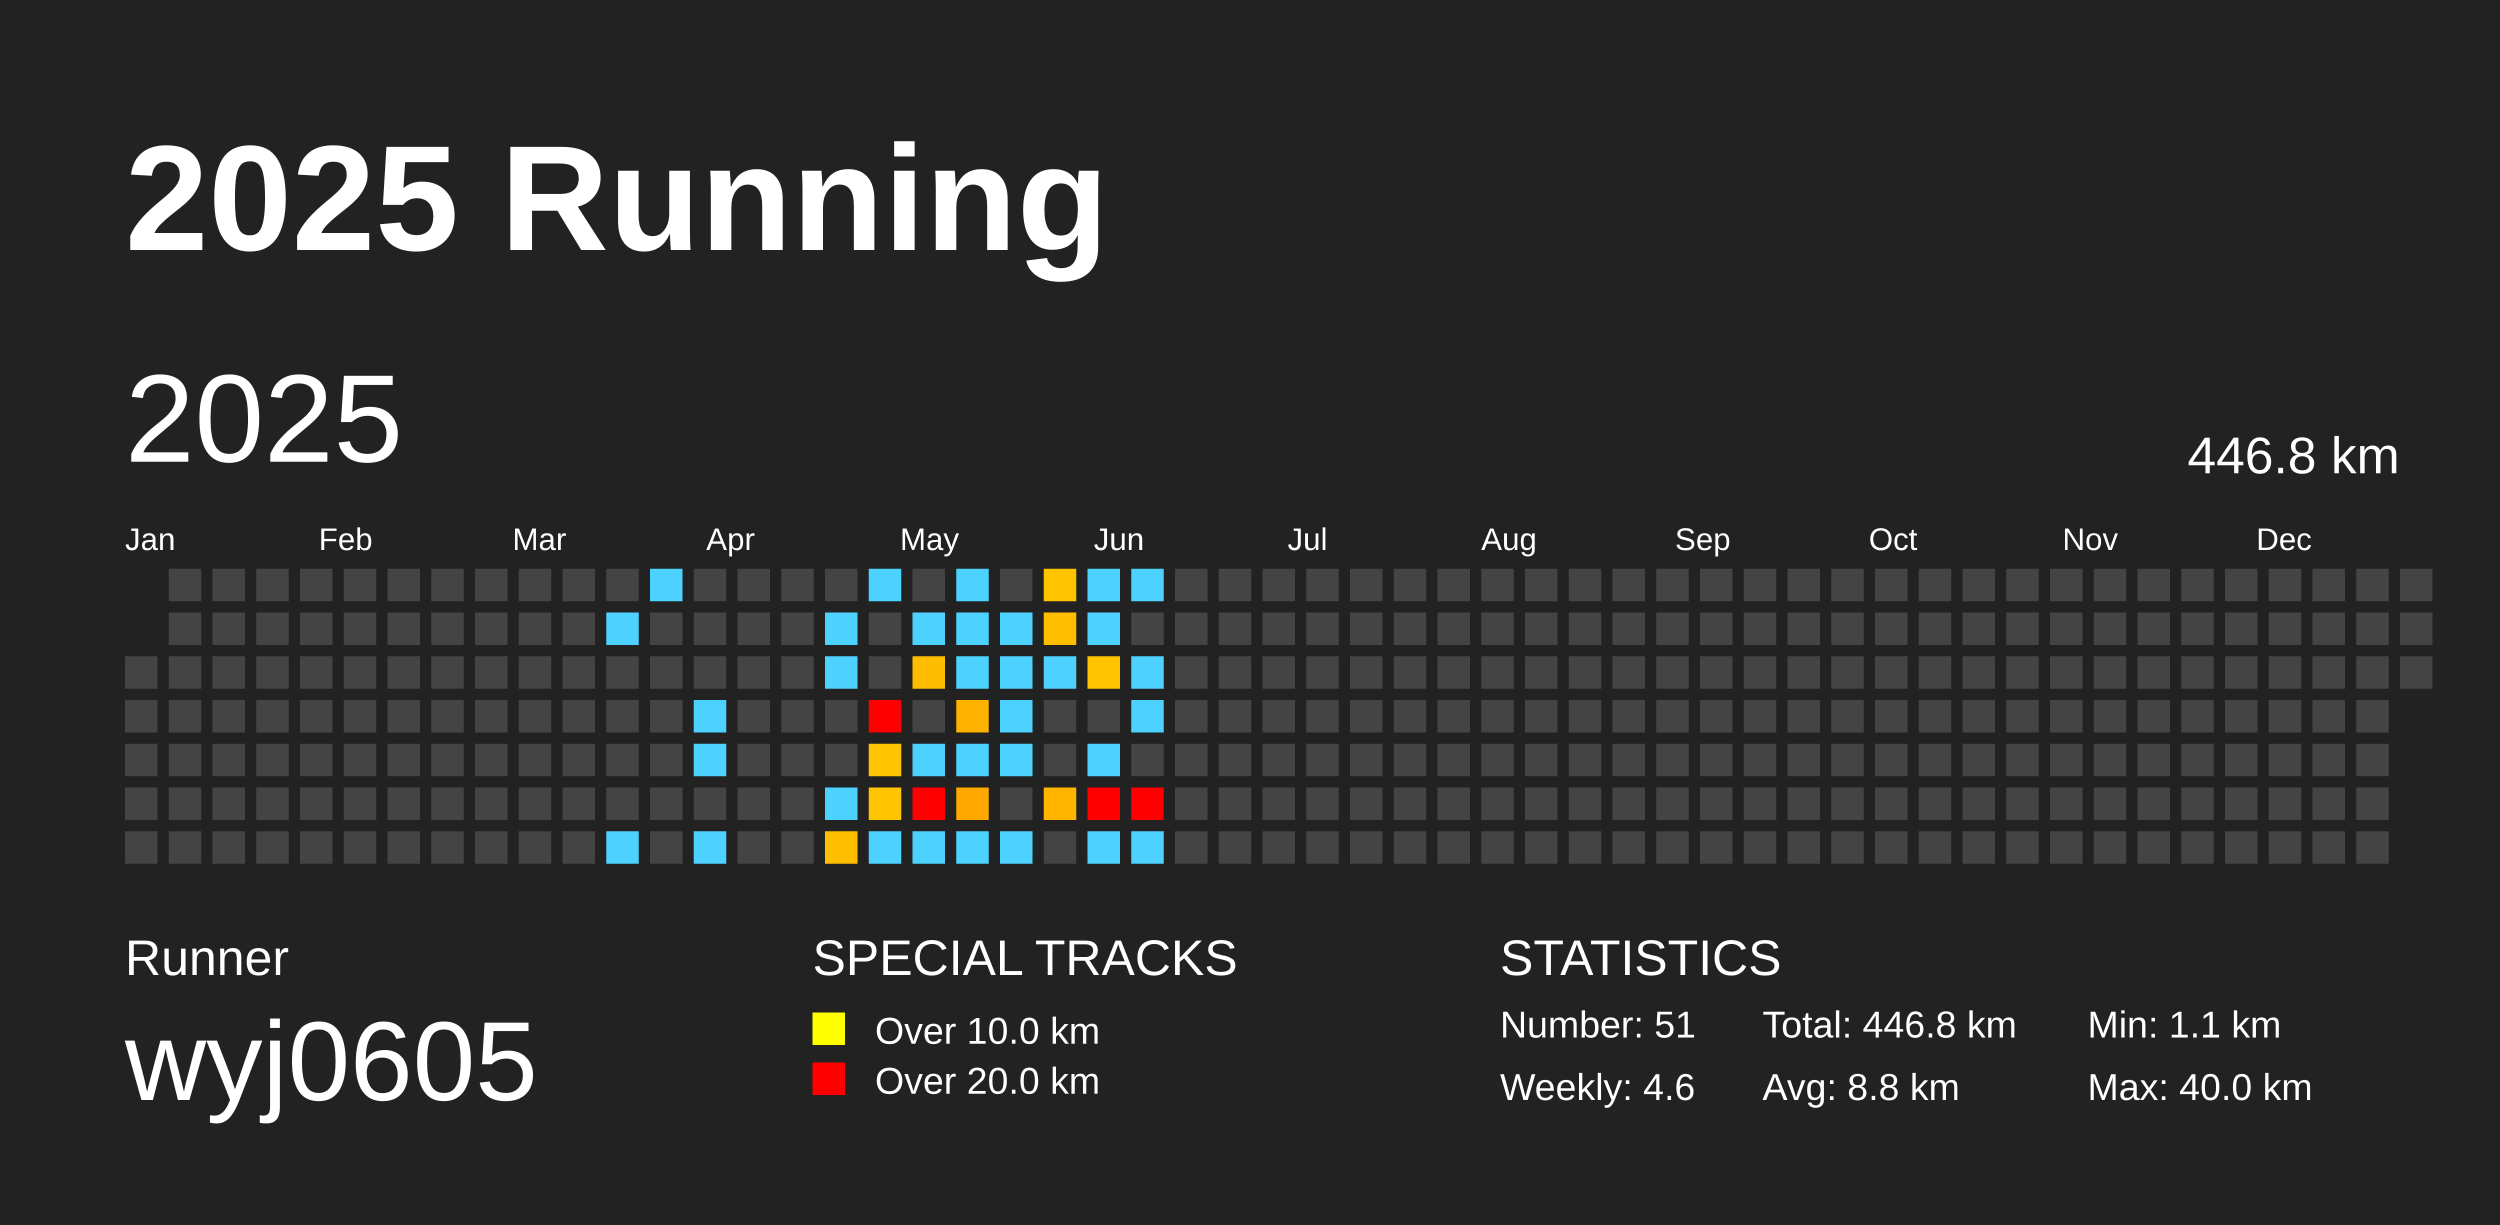
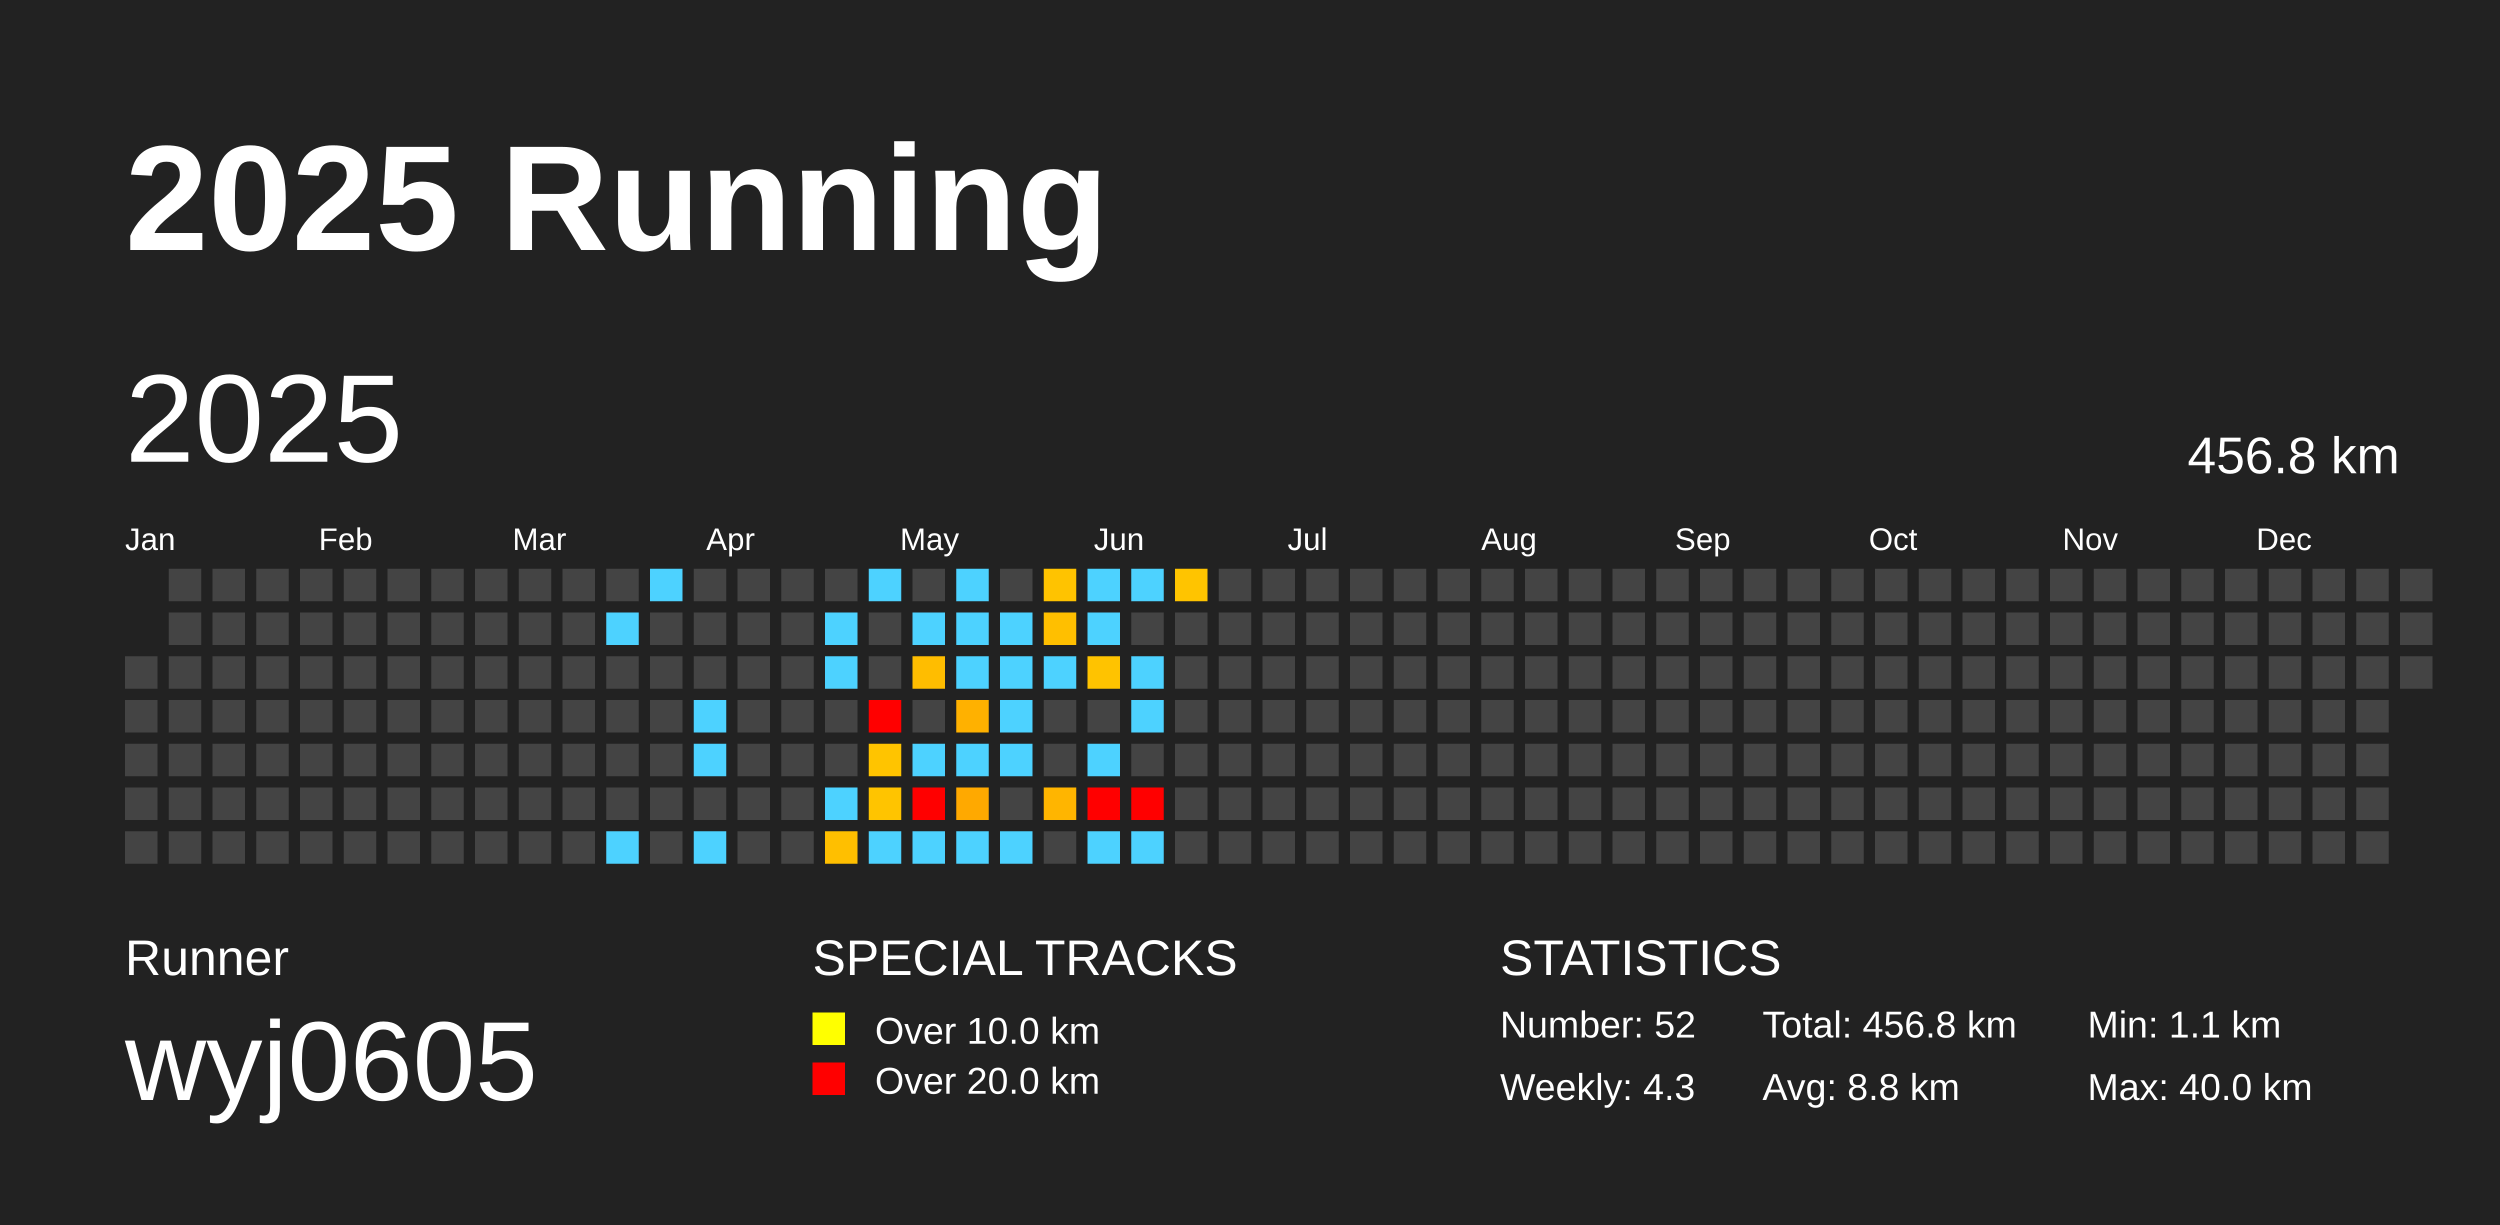
<svg xmlns="http://www.w3.org/2000/svg" baseProfile="full" height="98mm" version="1.1" viewBox="0,0,200,98" width="200mm">
  <defs />
  <rect fill="#222222" height="98" width="200" x="0" y="0" />
  <text fill="#FFFFFF" style="font-size:12px; font-family:Arial; font-weight:bold;" x="10" y="20">2025 Running</text>
  <text fill="#FFFFFF" style="font-size:4px; font-family:Arial" x="10" y="78">Runner</text>
  <text fill="#FFFFFF" style="font-size:9px; font-family:Arial" x="10" y="88">wyj0605</text>
  <text fill="#FFFFFF" style="font-size:4px; font-family:Arial" x="65" y="78">SPECIAL TRACKS</text>
  <rect fill="yellow" height="2.6" width="2.6" x="65" y="81" />
  <text fill="#FFFFFF" style="font-size:3px; font-family:Arial" x="70" y="83.5">Over 10.0 km</text>
  <rect fill="red" height="2.6" width="2.6" x="65" y="85" />
  <text fill="#FFFFFF" style="font-size:3px; font-family:Arial" x="70" y="87.5">Over 20.0 km</text>
  <text fill="#FFFFFF" style="font-size:4px; font-family:Arial" x="120" y="78">STATISTICS</text>
-   <text fill="#FFFFFF" style="font-size:3px; font-family:Arial" x="120" y="83">Number: 51</text>
-   <text fill="#FFFFFF" style="font-size:3px; font-family:Arial" x="120" y="88">Weekly: 4.6</text>
-   <text fill="#FFFFFF" style="font-size:3px; font-family:Arial" x="141" y="83">Total: 446.8 km</text>
+   <text fill="#FFFFFF" style="font-size:3px; font-family:Arial" x="120" y="83">Number: 52</text>
+   <text fill="#FFFFFF" style="font-size:3px; font-family:Arial" x="120" y="88">Weekly: 4.3</text>
+   <text fill="#FFFFFF" style="font-size:3px; font-family:Arial" x="141" y="83">Total: 456.8 km</text>
  <text fill="#FFFFFF" style="font-size:3px; font-family:Arial" x="141" y="88">Avg: 8.8 km</text>
  <text fill="#FFFFFF" style="font-size:3px; font-family:Arial" x="167" y="83">Min: 1.1 km</text>
  <text fill="#FFFFFF" style="font-size:3px; font-family:Arial" x="167" y="88">Max: 40.0 km</text>
  <text dominant-baseline="hanging" fill="#FFFFFF" style="font-size:10.0px; font-family:Arial;" x="10" y="30">2025</text>
-   <text dominant-baseline="hanging" fill="#FFFFFF" style="font-size:4.125px; font-family:Arial;" x="175" y="35">446.8 km</text>
+   <text dominant-baseline="hanging" fill="#FFFFFF" style="font-size:4.125px; font-family:Arial;" x="175" y="35">456.8 km</text>
  <text fill="#FFFFFF" style="font-size:2.5px; font-family:Arial" x="10.0" y="44">Jan</text>
  <text fill="#FFFFFF" style="font-size:2.5px; font-family:Arial" x="25.5" y="44">Feb</text>
  <text fill="#FFFFFF" style="font-size:2.5px; font-family:Arial" x="41.0" y="44">Mar</text>
  <text fill="#FFFFFF" style="font-size:2.5px; font-family:Arial" x="56.5" y="44">Apr</text>
  <text fill="#FFFFFF" style="font-size:2.5px; font-family:Arial" x="72.0" y="44">May</text>
  <text fill="#FFFFFF" style="font-size:2.5px; font-family:Arial" x="87.5" y="44">Jun</text>
  <text fill="#FFFFFF" style="font-size:2.5px; font-family:Arial" x="103.0" y="44">Jul</text>
  <text fill="#FFFFFF" style="font-size:2.5px; font-family:Arial" x="118.5" y="44">Aug</text>
  <text fill="#FFFFFF" style="font-size:2.5px; font-family:Arial" x="134.0" y="44">Sep</text>
  <text fill="#FFFFFF" style="font-size:2.5px; font-family:Arial" x="149.5" y="44">Oct</text>
  <text fill="#FFFFFF" style="font-size:2.5px; font-family:Arial" x="165.0" y="44">Nov</text>
  <text fill="#FFFFFF" style="font-size:2.5px; font-family:Arial" x="180.5" y="44">Dec</text>
  <rect fill="#444444" height="2.6" width="2.6" x="10.0" y="52.5" />
  <rect fill="#444444" height="2.6" width="2.6" x="10.0" y="56.0" />
  <rect fill="#444444" height="2.6" width="2.6" x="10.0" y="59.5" />
  <rect fill="#444444" height="2.6" width="2.6" x="10.0" y="63.0" />
  <rect fill="#444444" height="2.6" width="2.6" x="10.0" y="66.5" />
  <rect fill="#444444" height="2.6" width="2.6" x="13.5" y="45.5" />
  <rect fill="#444444" height="2.6" width="2.6" x="13.5" y="49.0" />
  <rect fill="#444444" height="2.6" width="2.6" x="13.5" y="52.5" />
  <rect fill="#444444" height="2.6" width="2.6" x="13.5" y="56.0" />
  <rect fill="#444444" height="2.6" width="2.6" x="13.5" y="59.5" />
  <rect fill="#444444" height="2.6" width="2.6" x="13.5" y="63.0" />
  <rect fill="#444444" height="2.6" width="2.6" x="13.5" y="66.5" />
  <rect fill="#444444" height="2.6" width="2.6" x="17.0" y="45.5" />
  <rect fill="#444444" height="2.6" width="2.6" x="17.0" y="49.0" />
  <rect fill="#444444" height="2.6" width="2.6" x="17.0" y="52.5" />
  <rect fill="#444444" height="2.6" width="2.6" x="17.0" y="56.0" />
  <rect fill="#444444" height="2.6" width="2.6" x="17.0" y="59.5" />
  <rect fill="#444444" height="2.6" width="2.6" x="17.0" y="63.0" />
  <rect fill="#444444" height="2.6" width="2.6" x="17.0" y="66.5" />
  <rect fill="#444444" height="2.6" width="2.6" x="20.5" y="45.5" />
  <rect fill="#444444" height="2.6" width="2.6" x="20.5" y="49.0" />
  <rect fill="#444444" height="2.6" width="2.6" x="20.5" y="52.5" />
  <rect fill="#444444" height="2.6" width="2.6" x="20.5" y="56.0" />
  <rect fill="#444444" height="2.6" width="2.6" x="20.5" y="59.5" />
  <rect fill="#444444" height="2.6" width="2.6" x="20.5" y="63.0" />
  <rect fill="#444444" height="2.6" width="2.6" x="20.5" y="66.5" />
  <rect fill="#444444" height="2.6" width="2.6" x="24.0" y="45.5" />
  <rect fill="#444444" height="2.6" width="2.6" x="24.0" y="49.0" />
  <rect fill="#444444" height="2.6" width="2.6" x="24.0" y="52.5" />
  <rect fill="#444444" height="2.6" width="2.6" x="24.0" y="56.0" />
  <rect fill="#444444" height="2.6" width="2.6" x="24.0" y="59.5" />
  <rect fill="#444444" height="2.6" width="2.6" x="24.0" y="63.0" />
  <rect fill="#444444" height="2.6" width="2.6" x="24.0" y="66.5" />
  <rect fill="#444444" height="2.6" width="2.6" x="27.5" y="45.5" />
  <rect fill="#444444" height="2.6" width="2.6" x="27.5" y="49.0" />
  <rect fill="#444444" height="2.6" width="2.6" x="27.5" y="52.5" />
  <rect fill="#444444" height="2.6" width="2.6" x="27.5" y="56.0" />
  <rect fill="#444444" height="2.6" width="2.6" x="27.5" y="59.5" />
  <rect fill="#444444" height="2.6" width="2.6" x="27.5" y="63.0" />
  <rect fill="#444444" height="2.6" width="2.6" x="27.5" y="66.5" />
  <rect fill="#444444" height="2.6" width="2.6" x="31.0" y="45.5" />
  <rect fill="#444444" height="2.6" width="2.6" x="31.0" y="49.0" />
  <rect fill="#444444" height="2.6" width="2.6" x="31.0" y="52.5" />
  <rect fill="#444444" height="2.6" width="2.6" x="31.0" y="56.0" />
  <rect fill="#444444" height="2.6" width="2.6" x="31.0" y="59.5" />
  <rect fill="#444444" height="2.6" width="2.6" x="31.0" y="63.0" />
  <rect fill="#444444" height="2.6" width="2.6" x="31.0" y="66.5" />
  <rect fill="#444444" height="2.6" width="2.6" x="34.5" y="45.5" />
  <rect fill="#444444" height="2.6" width="2.6" x="34.5" y="49.0" />
  <rect fill="#444444" height="2.6" width="2.6" x="34.5" y="52.5" />
  <rect fill="#444444" height="2.6" width="2.6" x="34.5" y="56.0" />
  <rect fill="#444444" height="2.6" width="2.6" x="34.5" y="59.5" />
  <rect fill="#444444" height="2.6" width="2.6" x="34.5" y="63.0" />
  <rect fill="#444444" height="2.6" width="2.6" x="34.5" y="66.5" />
  <rect fill="#444444" height="2.6" width="2.6" x="38.0" y="45.5" />
  <rect fill="#444444" height="2.6" width="2.6" x="38.0" y="49.0" />
  <rect fill="#444444" height="2.6" width="2.6" x="38.0" y="52.5" />
  <rect fill="#444444" height="2.6" width="2.6" x="38.0" y="56.0" />
  <rect fill="#444444" height="2.6" width="2.6" x="38.0" y="59.5" />
  <rect fill="#444444" height="2.6" width="2.6" x="38.0" y="63.0" />
  <rect fill="#444444" height="2.6" width="2.6" x="38.0" y="66.5" />
  <rect fill="#444444" height="2.6" width="2.6" x="41.5" y="45.5" />
  <rect fill="#444444" height="2.6" width="2.6" x="41.5" y="49.0" />
  <rect fill="#444444" height="2.6" width="2.6" x="41.5" y="52.5" />
  <rect fill="#444444" height="2.6" width="2.6" x="41.5" y="56.0" />
  <rect fill="#444444" height="2.6" width="2.6" x="41.5" y="59.5" />
  <rect fill="#444444" height="2.6" width="2.6" x="41.5" y="63.0" />
  <rect fill="#444444" height="2.6" width="2.6" x="41.5" y="66.5" />
  <rect fill="#444444" height="2.6" width="2.6" x="45.0" y="45.5" />
  <rect fill="#444444" height="2.6" width="2.6" x="45.0" y="49.0" />
  <rect fill="#444444" height="2.6" width="2.6" x="45.0" y="52.5" />
  <rect fill="#444444" height="2.6" width="2.6" x="45.0" y="56.0" />
  <rect fill="#444444" height="2.6" width="2.6" x="45.0" y="59.5" />
  <rect fill="#444444" height="2.6" width="2.6" x="45.0" y="63.0" />
  <rect fill="#444444" height="2.6" width="2.6" x="45.0" y="66.5" />
  <rect fill="#444444" height="2.6" width="2.6" x="48.5" y="45.5" />
  <rect fill="#4dd2ff" height="2.6" width="2.6" x="48.5" y="49.0" />
  <rect fill="#444444" height="2.6" width="2.6" x="48.5" y="52.5" />
  <rect fill="#444444" height="2.6" width="2.6" x="48.5" y="56.0" />
  <rect fill="#444444" height="2.6" width="2.6" x="48.5" y="59.5" />
  <rect fill="#444444" height="2.6" width="2.6" x="48.5" y="63.0" />
  <rect fill="#4dd2ff" height="2.6" width="2.6" x="48.5" y="66.5" />
  <rect fill="#4dd2ff" height="2.6" width="2.6" x="52.0" y="45.5" />
  <rect fill="#444444" height="2.6" width="2.6" x="52.0" y="49.0" />
  <rect fill="#444444" height="2.6" width="2.6" x="52.0" y="52.5" />
  <rect fill="#444444" height="2.6" width="2.6" x="52.0" y="56.0" />
  <rect fill="#444444" height="2.6" width="2.6" x="52.0" y="59.5" />
  <rect fill="#444444" height="2.6" width="2.6" x="52.0" y="63.0" />
  <rect fill="#444444" height="2.6" width="2.6" x="52.0" y="66.5" />
  <rect fill="#444444" height="2.6" width="2.6" x="55.5" y="45.5" />
  <rect fill="#444444" height="2.6" width="2.6" x="55.5" y="49.0" />
  <rect fill="#444444" height="2.6" width="2.6" x="55.5" y="52.5" />
  <rect fill="#4dd2ff" height="2.6" width="2.6" x="55.5" y="56.0" />
  <rect fill="#4dd2ff" height="2.6" width="2.6" x="55.5" y="59.5" />
  <rect fill="#444444" height="2.6" width="2.6" x="55.5" y="63.0" />
  <rect fill="#4dd2ff" height="2.6" width="2.6" x="55.5" y="66.5" />
  <rect fill="#444444" height="2.6" width="2.6" x="59.0" y="45.5" />
  <rect fill="#444444" height="2.6" width="2.6" x="59.0" y="49.0" />
  <rect fill="#444444" height="2.6" width="2.6" x="59.0" y="52.5" />
  <rect fill="#444444" height="2.6" width="2.6" x="59.0" y="56.0" />
  <rect fill="#444444" height="2.6" width="2.6" x="59.0" y="59.5" />
  <rect fill="#444444" height="2.6" width="2.6" x="59.0" y="63.0" />
  <rect fill="#444444" height="2.6" width="2.6" x="59.0" y="66.5" />
  <rect fill="#444444" height="2.6" width="2.6" x="62.5" y="45.5" />
  <rect fill="#444444" height="2.6" width="2.6" x="62.5" y="49.0" />
  <rect fill="#444444" height="2.6" width="2.6" x="62.5" y="52.5" />
  <rect fill="#444444" height="2.6" width="2.6" x="62.5" y="56.0" />
  <rect fill="#444444" height="2.6" width="2.6" x="62.5" y="59.5" />
  <rect fill="#444444" height="2.6" width="2.6" x="62.5" y="63.0" />
  <rect fill="#444444" height="2.6" width="2.6" x="62.5" y="66.5" />
  <rect fill="#444444" height="2.6" width="2.6" x="66.0" y="45.5" />
  <rect fill="#4dd2ff" height="2.6" width="2.6" x="66.0" y="49.0" />
  <rect fill="#4dd2ff" height="2.6" width="2.6" x="66.0" y="52.5" />
  <rect fill="#444444" height="2.6" width="2.6" x="66.0" y="56.0" />
  <rect fill="#444444" height="2.6" width="2.6" x="66.0" y="59.5" />
  <rect fill="#4dd2ff" height="2.6" width="2.6" x="66.0" y="63.0" />
  <rect fill="#ffbf00" height="2.6" width="2.6" x="66.0" y="66.5" />
  <rect fill="#4dd2ff" height="2.6" width="2.6" x="69.5" y="45.5" />
  <rect fill="#444444" height="2.6" width="2.6" x="69.5" y="49.0" />
  <rect fill="#444444" height="2.6" width="2.6" x="69.5" y="52.5" />
  <rect fill="red" height="2.6" width="2.6" x="69.5" y="56.0" />
  <rect fill="#ffc400" height="2.6" width="2.6" x="69.5" y="59.5" />
  <rect fill="#ffc400" height="2.6" width="2.6" x="69.5" y="63.0" />
  <rect fill="#4dd2ff" height="2.6" width="2.6" x="69.5" y="66.5" />
  <rect fill="#444444" height="2.6" width="2.6" x="73.0" y="45.5" />
  <rect fill="#4dd2ff" height="2.6" width="2.6" x="73.0" y="49.0" />
  <rect fill="#ffbd00" height="2.6" width="2.6" x="73.0" y="52.5" />
  <rect fill="#444444" height="2.6" width="2.6" x="73.0" y="56.0" />
  <rect fill="#4dd2ff" height="2.6" width="2.6" x="73.0" y="59.5" />
  <rect fill="red" height="2.6" width="2.6" x="73.0" y="63.0" />
  <rect fill="#4dd2ff" height="2.6" width="2.6" x="73.0" y="66.5" />
  <rect fill="#4dd2ff" height="2.6" width="2.6" x="76.5" y="45.5" />
  <rect fill="#4dd2ff" height="2.6" width="2.6" x="76.5" y="49.0" />
  <rect fill="#4dd2ff" height="2.6" width="2.6" x="76.5" y="52.5" />
  <rect fill="#ffb100" height="2.6" width="2.6" x="76.5" y="56.0" />
  <rect fill="#4dd2ff" height="2.6" width="2.6" x="76.5" y="59.5" />
  <rect fill="#ffa900" height="2.6" width="2.6" x="76.5" y="63.0" />
  <rect fill="#4dd2ff" height="2.6" width="2.6" x="76.5" y="66.5" />
  <rect fill="#444444" height="2.6" width="2.6" x="80.0" y="45.5" />
  <rect fill="#4dd2ff" height="2.6" width="2.6" x="80.0" y="49.0" />
  <rect fill="#4dd2ff" height="2.6" width="2.6" x="80.0" y="52.5" />
  <rect fill="#4dd2ff" height="2.6" width="2.6" x="80.0" y="56.0" />
  <rect fill="#4dd2ff" height="2.6" width="2.6" x="80.0" y="59.5" />
  <rect fill="#444444" height="2.6" width="2.6" x="80.0" y="63.0" />
  <rect fill="#4dd2ff" height="2.6" width="2.6" x="80.0" y="66.5" />
  <rect fill="#ffc300" height="2.6" width="2.6" x="83.5" y="45.5" />
  <rect fill="#ffbf00" height="2.6" width="2.6" x="83.5" y="49.0" />
  <rect fill="#4dd2ff" height="2.6" width="2.6" x="83.5" y="52.5" />
  <rect fill="#444444" height="2.6" width="2.6" x="83.5" y="56.0" />
  <rect fill="#444444" height="2.6" width="2.6" x="83.5" y="59.5" />
  <rect fill="#ffb500" height="2.6" width="2.6" x="83.5" y="63.0" />
  <rect fill="#444444" height="2.6" width="2.6" x="83.5" y="66.5" />
  <rect fill="#4dd2ff" height="2.6" width="2.6" x="87.0" y="45.5" />
  <rect fill="#4dd2ff" height="2.6" width="2.6" x="87.0" y="49.0" />
  <rect fill="#ffc300" height="2.6" width="2.6" x="87.0" y="52.5" />
  <rect fill="#444444" height="2.6" width="2.6" x="87.0" y="56.0" />
  <rect fill="#4dd2ff" height="2.6" width="2.6" x="87.0" y="59.5" />
  <rect fill="red" height="2.6" width="2.6" x="87.0" y="63.0" />
  <rect fill="#4dd2ff" height="2.6" width="2.6" x="87.0" y="66.5" />
  <rect fill="#4dd2ff" height="2.6" width="2.6" x="90.5" y="45.5" />
  <rect fill="#444444" height="2.6" width="2.6" x="90.5" y="49.0" />
  <rect fill="#4dd2ff" height="2.6" width="2.6" x="90.5" y="52.5" />
  <rect fill="#4dd2ff" height="2.6" width="2.6" x="90.5" y="56.0" />
  <rect fill="#444444" height="2.6" width="2.6" x="90.5" y="59.5" />
  <rect fill="red" height="2.6" width="2.6" x="90.5" y="63.0" />
  <rect fill="#4dd2ff" height="2.6" width="2.6" x="90.5" y="66.5" />
-   <rect fill="#444444" height="2.6" width="2.6" x="94.0" y="45.5" />
+   <rect fill="#ffc400" height="2.6" width="2.6" x="94.0" y="45.5" />
  <rect fill="#444444" height="2.6" width="2.6" x="94.0" y="49.0" />
  <rect fill="#444444" height="2.6" width="2.6" x="94.0" y="52.5" />
  <rect fill="#444444" height="2.6" width="2.6" x="94.0" y="56.0" />
  <rect fill="#444444" height="2.6" width="2.6" x="94.0" y="59.5" />
  <rect fill="#444444" height="2.6" width="2.6" x="94.0" y="63.0" />
  <rect fill="#444444" height="2.6" width="2.6" x="94.0" y="66.5" />
  <rect fill="#444444" height="2.6" width="2.6" x="97.5" y="45.5" />
  <rect fill="#444444" height="2.6" width="2.6" x="97.5" y="49.0" />
  <rect fill="#444444" height="2.6" width="2.6" x="97.5" y="52.5" />
  <rect fill="#444444" height="2.6" width="2.6" x="97.5" y="56.0" />
  <rect fill="#444444" height="2.6" width="2.6" x="97.5" y="59.5" />
  <rect fill="#444444" height="2.6" width="2.6" x="97.5" y="63.0" />
  <rect fill="#444444" height="2.6" width="2.6" x="97.5" y="66.5" />
  <rect fill="#444444" height="2.6" width="2.6" x="101.0" y="45.5" />
  <rect fill="#444444" height="2.6" width="2.6" x="101.0" y="49.0" />
  <rect fill="#444444" height="2.6" width="2.6" x="101.0" y="52.5" />
  <rect fill="#444444" height="2.6" width="2.6" x="101.0" y="56.0" />
  <rect fill="#444444" height="2.6" width="2.6" x="101.0" y="59.5" />
  <rect fill="#444444" height="2.6" width="2.6" x="101.0" y="63.0" />
  <rect fill="#444444" height="2.6" width="2.6" x="101.0" y="66.5" />
  <rect fill="#444444" height="2.6" width="2.6" x="104.5" y="45.5" />
  <rect fill="#444444" height="2.6" width="2.6" x="104.5" y="49.0" />
  <rect fill="#444444" height="2.6" width="2.6" x="104.5" y="52.5" />
  <rect fill="#444444" height="2.6" width="2.6" x="104.5" y="56.0" />
  <rect fill="#444444" height="2.6" width="2.6" x="104.5" y="59.5" />
  <rect fill="#444444" height="2.6" width="2.6" x="104.5" y="63.0" />
  <rect fill="#444444" height="2.6" width="2.6" x="104.5" y="66.5" />
  <rect fill="#444444" height="2.6" width="2.6" x="108.0" y="45.5" />
  <rect fill="#444444" height="2.6" width="2.6" x="108.0" y="49.0" />
  <rect fill="#444444" height="2.6" width="2.6" x="108.0" y="52.5" />
  <rect fill="#444444" height="2.6" width="2.6" x="108.0" y="56.0" />
  <rect fill="#444444" height="2.6" width="2.6" x="108.0" y="59.5" />
  <rect fill="#444444" height="2.6" width="2.6" x="108.0" y="63.0" />
  <rect fill="#444444" height="2.6" width="2.6" x="108.0" y="66.5" />
  <rect fill="#444444" height="2.6" width="2.6" x="111.5" y="45.5" />
  <rect fill="#444444" height="2.6" width="2.6" x="111.5" y="49.0" />
  <rect fill="#444444" height="2.6" width="2.6" x="111.5" y="52.5" />
  <rect fill="#444444" height="2.6" width="2.6" x="111.5" y="56.0" />
  <rect fill="#444444" height="2.6" width="2.6" x="111.5" y="59.5" />
  <rect fill="#444444" height="2.6" width="2.6" x="111.5" y="63.0" />
  <rect fill="#444444" height="2.6" width="2.6" x="111.5" y="66.5" />
  <rect fill="#444444" height="2.6" width="2.6" x="115.0" y="45.5" />
  <rect fill="#444444" height="2.6" width="2.6" x="115.0" y="49.0" />
  <rect fill="#444444" height="2.6" width="2.6" x="115.0" y="52.5" />
  <rect fill="#444444" height="2.6" width="2.6" x="115.0" y="56.0" />
  <rect fill="#444444" height="2.6" width="2.6" x="115.0" y="59.5" />
  <rect fill="#444444" height="2.6" width="2.6" x="115.0" y="63.0" />
  <rect fill="#444444" height="2.6" width="2.6" x="115.0" y="66.5" />
  <rect fill="#444444" height="2.6" width="2.6" x="118.5" y="45.5" />
  <rect fill="#444444" height="2.6" width="2.6" x="118.5" y="49.0" />
  <rect fill="#444444" height="2.6" width="2.6" x="118.5" y="52.5" />
  <rect fill="#444444" height="2.6" width="2.6" x="118.5" y="56.0" />
  <rect fill="#444444" height="2.6" width="2.6" x="118.5" y="59.5" />
  <rect fill="#444444" height="2.6" width="2.6" x="118.5" y="63.0" />
  <rect fill="#444444" height="2.6" width="2.6" x="118.5" y="66.5" />
  <rect fill="#444444" height="2.6" width="2.6" x="122.0" y="45.5" />
  <rect fill="#444444" height="2.6" width="2.6" x="122.0" y="49.0" />
  <rect fill="#444444" height="2.6" width="2.6" x="122.0" y="52.5" />
  <rect fill="#444444" height="2.6" width="2.6" x="122.0" y="56.0" />
  <rect fill="#444444" height="2.6" width="2.6" x="122.0" y="59.5" />
  <rect fill="#444444" height="2.6" width="2.6" x="122.0" y="63.0" />
  <rect fill="#444444" height="2.6" width="2.6" x="122.0" y="66.5" />
  <rect fill="#444444" height="2.6" width="2.6" x="125.5" y="45.5" />
  <rect fill="#444444" height="2.6" width="2.6" x="125.5" y="49.0" />
  <rect fill="#444444" height="2.6" width="2.6" x="125.5" y="52.5" />
  <rect fill="#444444" height="2.6" width="2.6" x="125.5" y="56.0" />
  <rect fill="#444444" height="2.6" width="2.6" x="125.5" y="59.5" />
  <rect fill="#444444" height="2.6" width="2.6" x="125.5" y="63.0" />
  <rect fill="#444444" height="2.6" width="2.6" x="125.5" y="66.5" />
  <rect fill="#444444" height="2.6" width="2.6" x="129.0" y="45.5" />
  <rect fill="#444444" height="2.6" width="2.6" x="129.0" y="49.0" />
  <rect fill="#444444" height="2.6" width="2.6" x="129.0" y="52.5" />
  <rect fill="#444444" height="2.6" width="2.6" x="129.0" y="56.0" />
  <rect fill="#444444" height="2.6" width="2.6" x="129.0" y="59.5" />
  <rect fill="#444444" height="2.6" width="2.6" x="129.0" y="63.0" />
  <rect fill="#444444" height="2.6" width="2.6" x="129.0" y="66.5" />
  <rect fill="#444444" height="2.6" width="2.6" x="132.5" y="45.5" />
  <rect fill="#444444" height="2.6" width="2.6" x="132.5" y="49.0" />
  <rect fill="#444444" height="2.6" width="2.6" x="132.5" y="52.5" />
  <rect fill="#444444" height="2.6" width="2.6" x="132.5" y="56.0" />
  <rect fill="#444444" height="2.6" width="2.6" x="132.5" y="59.5" />
  <rect fill="#444444" height="2.6" width="2.6" x="132.5" y="63.0" />
  <rect fill="#444444" height="2.6" width="2.6" x="132.5" y="66.5" />
  <rect fill="#444444" height="2.6" width="2.6" x="136.0" y="45.5" />
  <rect fill="#444444" height="2.6" width="2.6" x="136.0" y="49.0" />
  <rect fill="#444444" height="2.6" width="2.6" x="136.0" y="52.5" />
  <rect fill="#444444" height="2.6" width="2.6" x="136.0" y="56.0" />
  <rect fill="#444444" height="2.6" width="2.6" x="136.0" y="59.5" />
  <rect fill="#444444" height="2.6" width="2.6" x="136.0" y="63.0" />
  <rect fill="#444444" height="2.6" width="2.6" x="136.0" y="66.5" />
  <rect fill="#444444" height="2.6" width="2.6" x="139.5" y="45.5" />
  <rect fill="#444444" height="2.6" width="2.6" x="139.5" y="49.0" />
  <rect fill="#444444" height="2.6" width="2.6" x="139.5" y="52.5" />
  <rect fill="#444444" height="2.6" width="2.6" x="139.5" y="56.0" />
  <rect fill="#444444" height="2.6" width="2.6" x="139.5" y="59.5" />
  <rect fill="#444444" height="2.6" width="2.6" x="139.5" y="63.0" />
  <rect fill="#444444" height="2.6" width="2.6" x="139.5" y="66.5" />
  <rect fill="#444444" height="2.6" width="2.6" x="143.0" y="45.5" />
  <rect fill="#444444" height="2.6" width="2.6" x="143.0" y="49.0" />
  <rect fill="#444444" height="2.6" width="2.6" x="143.0" y="52.5" />
  <rect fill="#444444" height="2.6" width="2.6" x="143.0" y="56.0" />
  <rect fill="#444444" height="2.6" width="2.6" x="143.0" y="59.5" />
  <rect fill="#444444" height="2.6" width="2.6" x="143.0" y="63.0" />
  <rect fill="#444444" height="2.6" width="2.6" x="143.0" y="66.5" />
  <rect fill="#444444" height="2.6" width="2.6" x="146.5" y="45.5" />
  <rect fill="#444444" height="2.6" width="2.6" x="146.5" y="49.0" />
  <rect fill="#444444" height="2.6" width="2.6" x="146.5" y="52.5" />
  <rect fill="#444444" height="2.6" width="2.6" x="146.5" y="56.0" />
  <rect fill="#444444" height="2.6" width="2.6" x="146.5" y="59.5" />
  <rect fill="#444444" height="2.6" width="2.6" x="146.5" y="63.0" />
  <rect fill="#444444" height="2.6" width="2.6" x="146.5" y="66.5" />
  <rect fill="#444444" height="2.6" width="2.6" x="150.0" y="45.5" />
  <rect fill="#444444" height="2.6" width="2.6" x="150.0" y="49.0" />
  <rect fill="#444444" height="2.6" width="2.6" x="150.0" y="52.5" />
  <rect fill="#444444" height="2.6" width="2.6" x="150.0" y="56.0" />
  <rect fill="#444444" height="2.6" width="2.6" x="150.0" y="59.5" />
  <rect fill="#444444" height="2.6" width="2.6" x="150.0" y="63.0" />
  <rect fill="#444444" height="2.6" width="2.6" x="150.0" y="66.5" />
  <rect fill="#444444" height="2.6" width="2.6" x="153.5" y="45.5" />
  <rect fill="#444444" height="2.6" width="2.6" x="153.5" y="49.0" />
  <rect fill="#444444" height="2.6" width="2.6" x="153.5" y="52.5" />
  <rect fill="#444444" height="2.6" width="2.6" x="153.5" y="56.0" />
  <rect fill="#444444" height="2.6" width="2.6" x="153.5" y="59.5" />
  <rect fill="#444444" height="2.6" width="2.6" x="153.5" y="63.0" />
  <rect fill="#444444" height="2.6" width="2.6" x="153.5" y="66.5" />
  <rect fill="#444444" height="2.6" width="2.6" x="157.0" y="45.5" />
  <rect fill="#444444" height="2.6" width="2.6" x="157.0" y="49.0" />
  <rect fill="#444444" height="2.6" width="2.6" x="157.0" y="52.5" />
  <rect fill="#444444" height="2.6" width="2.6" x="157.0" y="56.0" />
  <rect fill="#444444" height="2.6" width="2.6" x="157.0" y="59.5" />
  <rect fill="#444444" height="2.6" width="2.6" x="157.0" y="63.0" />
  <rect fill="#444444" height="2.6" width="2.6" x="157.0" y="66.5" />
  <rect fill="#444444" height="2.6" width="2.6" x="160.5" y="45.5" />
  <rect fill="#444444" height="2.6" width="2.6" x="160.5" y="49.0" />
  <rect fill="#444444" height="2.6" width="2.6" x="160.5" y="52.5" />
  <rect fill="#444444" height="2.6" width="2.6" x="160.5" y="56.0" />
  <rect fill="#444444" height="2.6" width="2.6" x="160.5" y="59.5" />
  <rect fill="#444444" height="2.6" width="2.6" x="160.5" y="63.0" />
  <rect fill="#444444" height="2.6" width="2.6" x="160.5" y="66.5" />
  <rect fill="#444444" height="2.6" width="2.6" x="164.0" y="45.5" />
  <rect fill="#444444" height="2.6" width="2.6" x="164.0" y="49.0" />
  <rect fill="#444444" height="2.6" width="2.6" x="164.0" y="52.5" />
  <rect fill="#444444" height="2.6" width="2.6" x="164.0" y="56.0" />
  <rect fill="#444444" height="2.6" width="2.6" x="164.0" y="59.5" />
  <rect fill="#444444" height="2.6" width="2.6" x="164.0" y="63.0" />
  <rect fill="#444444" height="2.6" width="2.6" x="164.0" y="66.5" />
  <rect fill="#444444" height="2.6" width="2.6" x="167.5" y="45.5" />
  <rect fill="#444444" height="2.6" width="2.6" x="167.5" y="49.0" />
  <rect fill="#444444" height="2.6" width="2.6" x="167.5" y="52.5" />
  <rect fill="#444444" height="2.6" width="2.6" x="167.5" y="56.0" />
  <rect fill="#444444" height="2.6" width="2.6" x="167.5" y="59.5" />
  <rect fill="#444444" height="2.6" width="2.6" x="167.5" y="63.0" />
  <rect fill="#444444" height="2.6" width="2.6" x="167.5" y="66.5" />
  <rect fill="#444444" height="2.6" width="2.6" x="171.0" y="45.5" />
  <rect fill="#444444" height="2.6" width="2.6" x="171.0" y="49.0" />
  <rect fill="#444444" height="2.6" width="2.6" x="171.0" y="52.5" />
  <rect fill="#444444" height="2.6" width="2.6" x="171.0" y="56.0" />
  <rect fill="#444444" height="2.6" width="2.6" x="171.0" y="59.5" />
  <rect fill="#444444" height="2.6" width="2.6" x="171.0" y="63.0" />
  <rect fill="#444444" height="2.6" width="2.6" x="171.0" y="66.5" />
  <rect fill="#444444" height="2.6" width="2.6" x="174.5" y="45.5" />
  <rect fill="#444444" height="2.6" width="2.6" x="174.5" y="49.0" />
  <rect fill="#444444" height="2.6" width="2.6" x="174.5" y="52.5" />
  <rect fill="#444444" height="2.6" width="2.6" x="174.5" y="56.0" />
  <rect fill="#444444" height="2.6" width="2.6" x="174.5" y="59.5" />
  <rect fill="#444444" height="2.6" width="2.6" x="174.5" y="63.0" />
  <rect fill="#444444" height="2.6" width="2.6" x="174.5" y="66.5" />
  <rect fill="#444444" height="2.6" width="2.6" x="178.0" y="45.5" />
  <rect fill="#444444" height="2.6" width="2.6" x="178.0" y="49.0" />
  <rect fill="#444444" height="2.6" width="2.6" x="178.0" y="52.5" />
  <rect fill="#444444" height="2.6" width="2.6" x="178.0" y="56.0" />
  <rect fill="#444444" height="2.6" width="2.6" x="178.0" y="59.5" />
  <rect fill="#444444" height="2.6" width="2.6" x="178.0" y="63.0" />
  <rect fill="#444444" height="2.6" width="2.6" x="178.0" y="66.5" />
  <rect fill="#444444" height="2.6" width="2.6" x="181.5" y="45.5" />
  <rect fill="#444444" height="2.6" width="2.6" x="181.5" y="49.0" />
  <rect fill="#444444" height="2.6" width="2.6" x="181.5" y="52.5" />
  <rect fill="#444444" height="2.6" width="2.6" x="181.5" y="56.0" />
  <rect fill="#444444" height="2.6" width="2.6" x="181.5" y="59.5" />
  <rect fill="#444444" height="2.6" width="2.6" x="181.5" y="63.0" />
  <rect fill="#444444" height="2.6" width="2.6" x="181.5" y="66.5" />
  <rect fill="#444444" height="2.6" width="2.6" x="185.0" y="45.5" />
  <rect fill="#444444" height="2.6" width="2.6" x="185.0" y="49.0" />
  <rect fill="#444444" height="2.6" width="2.6" x="185.0" y="52.5" />
  <rect fill="#444444" height="2.6" width="2.6" x="185.0" y="56.0" />
  <rect fill="#444444" height="2.6" width="2.6" x="185.0" y="59.5" />
  <rect fill="#444444" height="2.6" width="2.6" x="185.0" y="63.0" />
  <rect fill="#444444" height="2.6" width="2.6" x="185.0" y="66.5" />
  <rect fill="#444444" height="2.6" width="2.6" x="188.5" y="45.5" />
  <rect fill="#444444" height="2.6" width="2.6" x="188.5" y="49.0" />
  <rect fill="#444444" height="2.6" width="2.6" x="188.5" y="52.5" />
  <rect fill="#444444" height="2.6" width="2.6" x="188.5" y="56.0" />
  <rect fill="#444444" height="2.6" width="2.6" x="188.5" y="59.5" />
  <rect fill="#444444" height="2.6" width="2.6" x="188.5" y="63.0" />
  <rect fill="#444444" height="2.6" width="2.6" x="188.5" y="66.5" />
  <rect fill="#444444" height="2.6" width="2.6" x="192.0" y="45.5" />
  <rect fill="#444444" height="2.6" width="2.6" x="192.0" y="49.0" />
  <rect fill="#444444" height="2.6" width="2.6" x="192.0" y="52.5" />
</svg>
